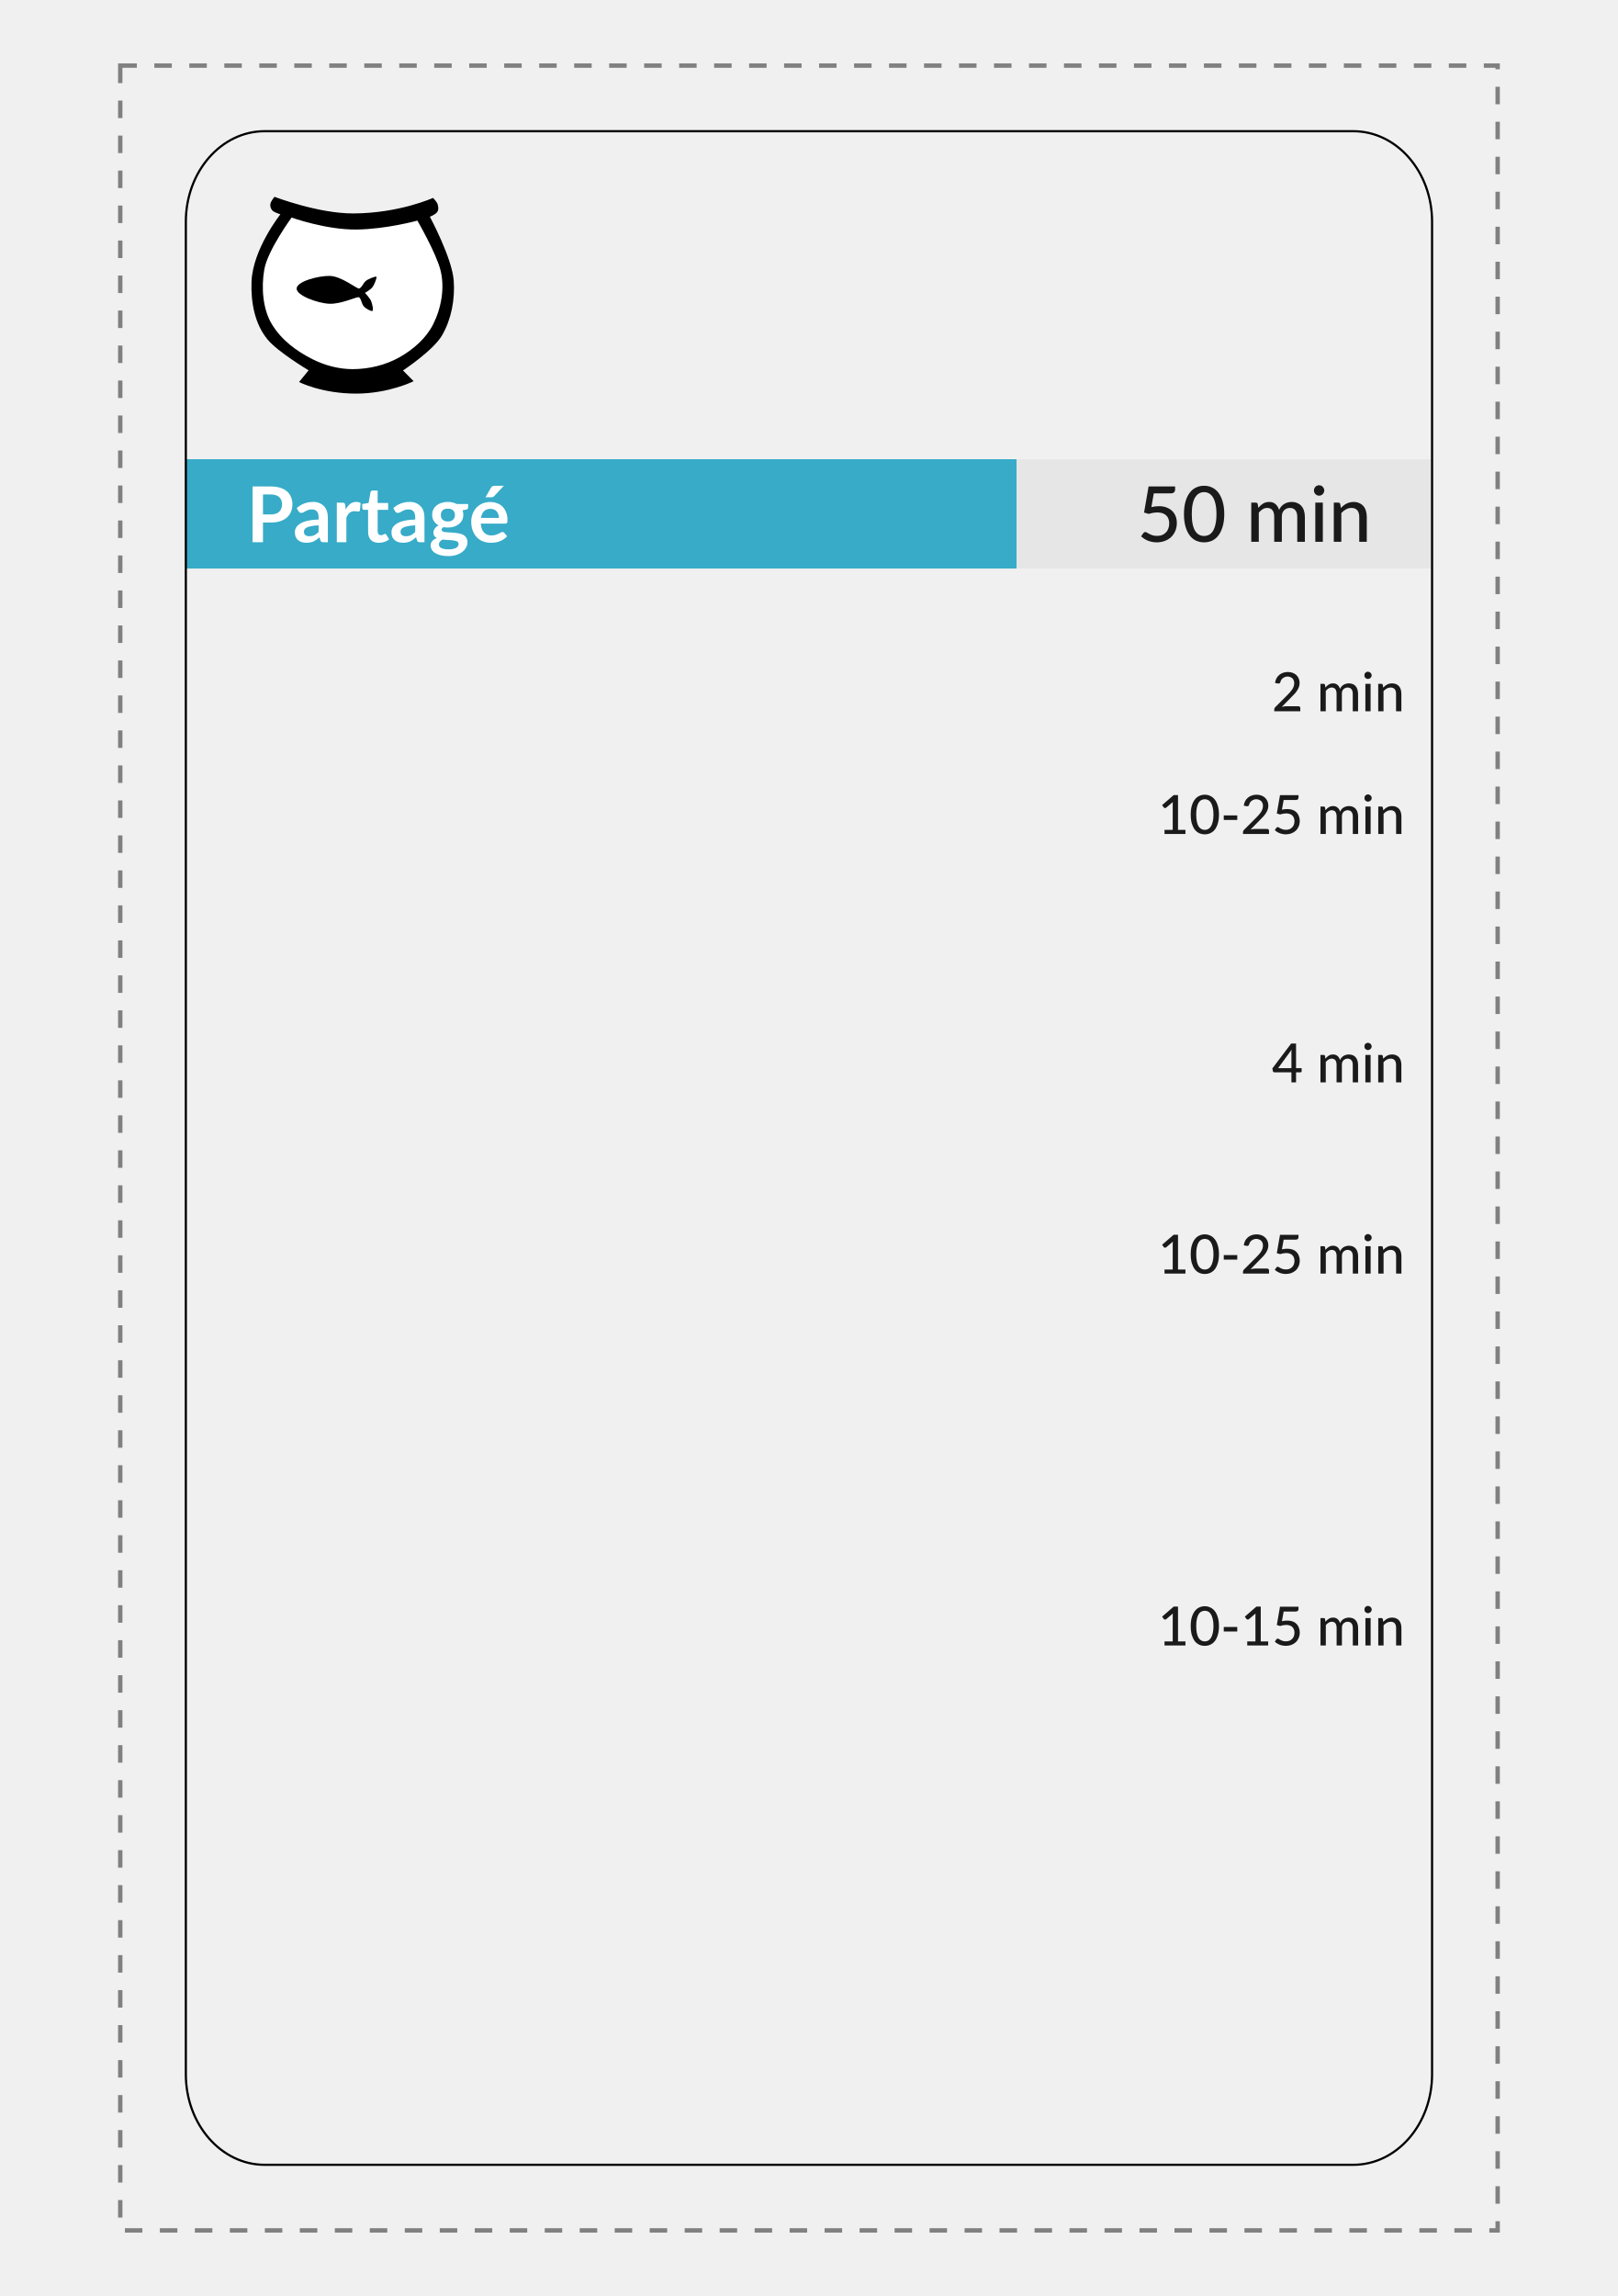
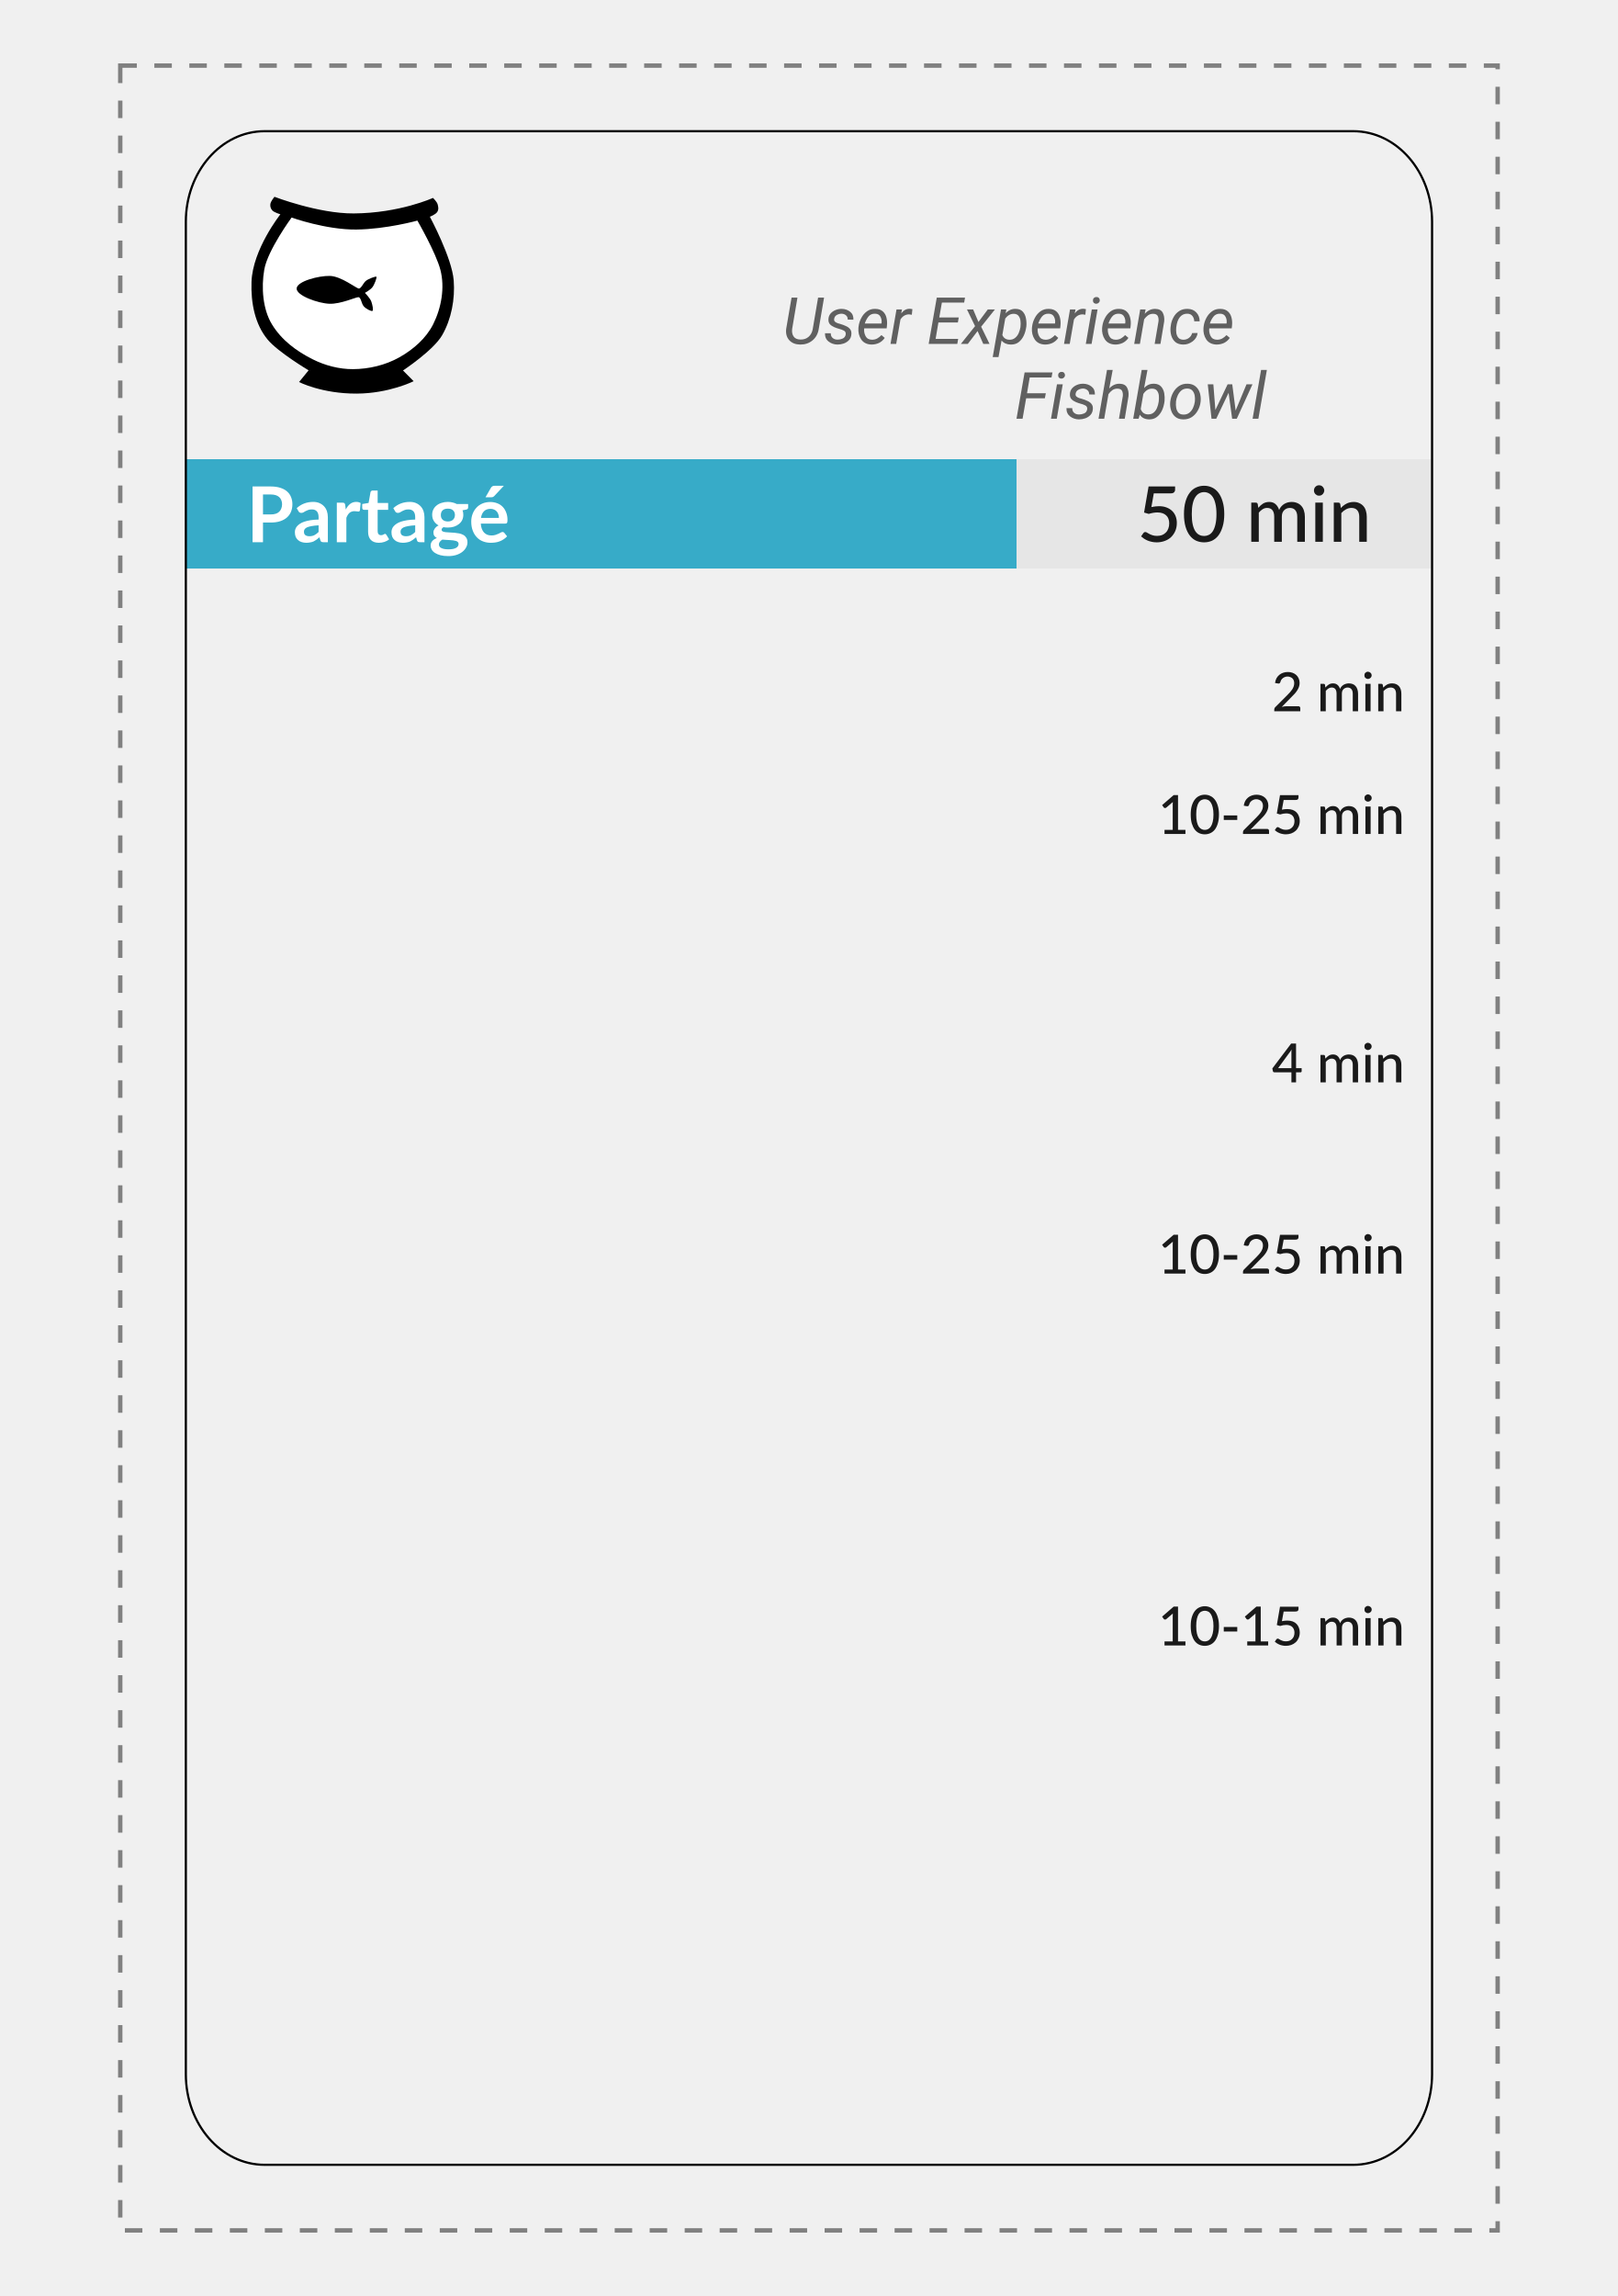
<svg xmlns="http://www.w3.org/2000/svg" xmlns:xlink="http://www.w3.org/1999/xlink" width="74mm" height="105mm" viewBox="0 0 262.205 372.047" id="svg2" version="1.1" enable-background="new">
  <defs id="defs4" />
  <g id="layer1" transform="translate(0,-680.315)" style="display:inline">
    <path style="fill:none;fill-rule:evenodd;stroke:#808080;stroke-width:0.709;stroke-linecap:butt;stroke-linejoin:miter;stroke-miterlimit:4;stroke-dasharray:2.835, 2.835;stroke-dashoffset:0;stroke-opacity:1" d="m 19.488,690.945 0,350.787 223.228,0 0,-350.787 z" id="path3350" transform="translate(4.3385302e-7,8.6660179e-6)" />
  </g>
  <g id="layer2" style="display:inline">
    <path style="fill:none;fill-opacity:1;stroke:none;stroke-width:0.709;stroke-miterlimit:4;stroke-dasharray:2.835, 2.835;stroke-dashoffset:0;stroke-opacity:1" d="m 42.884,21.259 c -7.071,0 -12.766,6.545 -12.766,14.674 l 0,38.477 201.969,0 0,-38.477 c 0,-8.129 -5.692,-14.674 -12.764,-14.674 l -176.439,0 z" id="rect4195-3" />
  </g>
  <g id="layer8" style="display:inline">
    <rect style="display:inline;fill:#37abc8;fill-opacity:1;stroke:none;stroke-width:1;stroke-miterlimit:4;stroke-dasharray:none;stroke-dashoffset:0;stroke-opacity:1" id="rect4178" width="134.646" height="17.717" x="30.118" y="74.409" />
    <text xml:space="preserve" style="font-style:normal;font-weight:normal;line-height:0%;font-family:sans-serif;letter-spacing:0px;word-spacing:0px;display:inline;fill:#000000;fill-opacity:1;stroke:none;stroke-width:1px;stroke-linecap:butt;stroke-linejoin:miter;stroke-opacity:1" x="39.935" y="87.861" id="text4180">
      <tspan id="tspan4182" x="39.935" y="87.861" style="font-style:normal;font-variant:normal;font-weight:bold;font-stretch:normal;font-size:12.5px;line-height:1.25;font-family:Lato;-inkscape-font-specification:'Lato Bold';fill:#ffffff">Partagé</tspan>
    </text>
    <rect y="74.409" x="164.764" height="17.717" width="67.323" id="rect4191" style="display:inline;fill:#e6e6e6;fill-opacity:1;stroke:none;stroke-width:1;stroke-miterlimit:4;stroke-dasharray:none;stroke-dashoffset:0;stroke-opacity:1" />
    <text xml:space="preserve" style="font-style:normal;font-weight:normal;line-height:0%;font-family:sans-serif;letter-spacing:0px;word-spacing:0px;fill:#1a1a1a;fill-opacity:1;stroke:none;stroke-width:1px;stroke-linecap:butt;stroke-linejoin:miter;stroke-opacity:1" x="184.268" y="87.79" id="text4193">
      <tspan id="tspan4195" x="184.268" y="87.79" style="font-style:normal;font-variant:normal;font-weight:500;font-stretch:normal;font-size:12.5px;line-height:1.25;font-family:Lato;-inkscape-font-specification:'Lato Medium';fill:#1a1a1a">50 min</tspan>
    </text>
  </g>
  <g id="layer7">
-     <path style="fill:none;fill-rule:evenodd;stroke:none;stroke-width:1px;stroke-linecap:butt;stroke-linejoin:miter;stroke-opacity:1" d="m 99.213,31.89 0,31.89 122.244,0 0,-31.89 z" id="path4300" />
+     <path style="fill:none;fill-rule:evenodd;stroke:none;stroke-width:1.104px;stroke-linecap:butt;stroke-linejoin:miter;stroke-opacity:1" d="m 72.494,31.89 v 31.89 H 221.457 v -31.89 z" id="path4300" />
    <flowRoot xml:space="preserve" style="font-style:normal;font-weight:normal;line-height:0.01%;font-family:sans-serif;text-align:end;letter-spacing:0px;word-spacing:0px;text-anchor:end;fill:#000000;fill-opacity:1;stroke:none;stroke-width:1px;stroke-linecap:butt;stroke-linejoin:miter;stroke-opacity:1" id="flowRoot4271" transform="translate(0,-0.8300646)">
      <flowRegion id="flowRegion4273">
        <use x="0" y="0" xlink:href="#path4300" id="use4275" width="100%" height="100%" />
      </flowRegion>
-       <flowPara style="font-style:normal;font-variant:normal;font-weight:bold;font-stretch:normal;font-size:13.375px;line-height:1.25;font-family:Roboto;-inkscape-font-specification:'Roboto Bold';text-align:end;text-anchor:end" id="flowPara4277">User Experience Fishbowl</flowPara>
+       <flowPara style="font-style:normal;font-variant:normal;font-weight:bold;font-stretch:normal;font-size:13.375px;line-height:1.25;font-family:Roboto;-inkscape-font-specification:'Roboto Bold';text-align:end;text-anchor:end" id="flowPara4277">Expérience Utilisateur</flowPara>
    </flowRoot>
+     <text xml:space="preserve" style="font-style:italic;font-variant:normal;font-weight:normal;font-stretch:normal;font-size:10.547px;line-height:1.15;font-family:Roboto;-inkscape-font-specification:'Roboto, Italic';font-variant-ligatures:normal;font-variant-caps:normal;font-variant-numeric:normal;font-variant-east-asian:normal;font-variation-settings:normal;text-align:end;direction:ltr;text-anchor:end;display:inline;vector-effect:none;fill:#000000;fill-opacity:0.6;stroke:none;stroke-width:0.938px;stroke-linecap:butt;stroke-linejoin:miter;stroke-miterlimit:4;stroke-dasharray:none;stroke-dashoffset:0;stroke-opacity:1;-inkscape-stroke:none;enable-background:new;stop-color:#000000" x="218.208" y="55.723" id="text2">
+       <tspan id="tspan2" x="218.208" y="55.723" style="text-align:end;text-anchor:end;stroke-width:0.938px">User Experience</tspan>
+       <tspan x="218.208" y="67.852" style="text-align:end;text-anchor:end;stroke-width:0.938px" id="tspan1">Fishbowl</tspan>
+     </text>
  </g>
  <g id="layer6" style="display:inline">
    <path style="fill:none;fill-rule:evenodd;stroke:none;stroke-width:1px;stroke-linecap:butt;stroke-linejoin:miter;stroke-opacity:1" d="m 40.748,31.89 0,31.89 53.15,0 0,-31.89 z" id="path4213" />
    <g transform="matrix(1.317897,0,0,1.317896,-218.8953,-235.3124)" id="layer24">
      <path id="path4771" d="m 202.869,225.524 c 0,0 2.8,1.438 7.078,1.422 4.008,-0.015 7.013,-1.525 7.013,-1.525 l -1.308,-1.319 c 0,0 3.734,-2.463 4.812,-4.333 1.146,-1.987 1.595,-4.444 1.424,-6.732 -0.209,-2.782 -2.935,-7.838 -2.935,-7.838 0,0 0.684,-0.256 0.899,-0.572 0.215,-0.316 0.144,-0.668 0.05,-0.981 -0.091,-0.302 -0.562,-0.761 -0.562,-0.761 0,0 -4.103,1.874 -9.755,1.91 -4.346,0.028 -9.739,-2.047 -9.739,-2.047 0,0 -0.467,0.555 -0.505,0.895 -0.03,0.264 0.014,0.511 0.225,0.766 0.212,0.255 1.006,0.494 1.006,0.494 0,0 -3.409,4.3 -3.548,8.306 -0.089,2.561 0.407,5.199 1.986,7.099 1.283,1.543 5.034,3.777 5.034,3.777 z" style="fill:#000000;fill-opacity:1;stroke:none;stroke-width:0.265px;stroke-linecap:butt;stroke-linejoin:miter;stroke-opacity:1" />
      <path id="path4769" d="m 201.951,205.301 c 0,0 4.24,1.516 7.963,1.473 3.704,-0.043 7.507,-1.099 7.507,-1.099 0,0 2.281,3.948 2.83,6.057 0.567,2.177 0.119,4.678 -0.889,6.688 -0.869,1.735 -2.471,3.119 -4.163,4.069 -1.711,0.961 -3.744,1.442 -5.706,1.45 -1.702,0.007 -3.438,-0.452 -4.958,-1.216 -1.956,-0.983 -3.801,-2.321 -5.005,-4.303 -1.119,-1.842 -1.326,-4.502 -0.935,-6.735 0.414,-2.368 3.356,-6.384 3.356,-6.384 z" style="fill:#ffffff;fill-opacity:1;stroke:none;stroke-width:0.265px;stroke-linecap:butt;stroke-linejoin:miter;stroke-opacity:1" />
      <path id="path4773" d="m 202.572,214.015 c 0.052,-0.881 2.698,-1.569 4.085,-1.538 1.386,0.031 3.271,1.536 3.555,1.554 0.285,0.019 0.546,-0.66 0.852,-0.926 0.305,-0.266 1.222,-0.604 1.315,-0.529 0.093,0.074 -0.232,0.958 -0.488,1.29 -0.256,0.332 -0.918,0.695 -0.918,0.695 0,0 0.635,0.662 0.777,1.05 0.142,0.388 0.285,1.078 0.149,1.166 -0.136,0.088 -0.829,-0.255 -1.1,-0.596 -0.271,-0.341 -0.316,-1.086 -0.636,-1.09 -0.32,-0.005 -2.156,0.853 -3.539,0.81 -1.383,-0.043 -4.103,-1.004 -4.051,-1.885 z" style="fill:#000000;fill-opacity:1;stroke:none;stroke-width:0.265px;stroke-linecap:butt;stroke-linejoin:miter;stroke-opacity:1" />
    </g>
  </g>
  <g id="layer5" style="display:inline">
    <rect style="fill:none;fill-opacity:1;stroke:#000000;stroke-width:0.354;stroke-miterlimit:4;stroke-dasharray:none;stroke-dashoffset:0;stroke-opacity:1" id="rect4187" width="201.969" height="329.528" x="30.118" y="21.26" ry="14.674" rx="12.764" />
  </g>
  <g id="layer9">
    <path style="fill:none;fill-rule:evenodd;stroke:none;stroke-width:1.087px;stroke-linecap:butt;stroke-linejoin:miter;stroke-opacity:1" d="M 35.592,97.6 V 343.439 H 199.252 V 97.6 H 35.592" id="path4245" />
    <flowRoot xml:space="preserve" style="font-style:normal;font-weight:normal;line-height:0.85;font-family:sans-serif;letter-spacing:0px;word-spacing:0px;fill:#000000;fill-opacity:1;stroke:none;stroke-width:1px;stroke-linecap:butt;stroke-linejoin:miter;stroke-opacity:1" id="flowRoot4251" transform="translate(0,-1.875)">
      <flowRegion id="flowRegion4253" style="line-height:0.85">
        <use x="0" y="0" xlink:href="#path4245" id="use4255" width="100%" height="100%" />
      </flowRegion>
      <flowPara id="flowPara4257" style="font-style:normal;font-variant:normal;font-weight:bold;font-stretch:normal;font-size:8.75px;line-height:0.85;font-family:Roboto;-inkscape-font-specification:'Roboto Bold';fill:#999999;fill-opacity:1">Etapes</flowPara>
      <flowPara style="font-style:normal;font-variant:normal;font-weight:normal;font-stretch:normal;font-size:8.75px;line-height:0.85;font-family:Lato;-inkscape-font-specification:Lato;fill:#1a1a1a" id="flowPara4399">Expliquer la configuration et les étapes</flowPara>
      <flowPara style="font-style:normal;font-variant:normal;font-weight:normal;font-stretch:normal;font-size:8.75px;line-height:0.85;font-family:Lato;-inkscape-font-specification:Lato;fill:#1a1a1a" id="flowPara4273"> </flowPara>
      <flowPara style="font-style:normal;font-variant:normal;font-weight:normal;font-stretch:normal;font-size:8.75px;line-height:0.85;font-family:Lato;-inkscape-font-specification:Lato;fill:#1a1a1a" id="flowPara4275">Les conversations du cercle intérieur se poursuivent jusqu'à ce qu'elles se terminent d'elles-mêmes.</flowPara>
      <flowPara style="font-style:normal;font-variant:normal;font-weight:normal;font-stretch:normal;font-size:8.75px;line-height:0.85;font-family:Lato;-inkscape-font-specification:Lato;fill:#1a1a1a" id="flowPara4278"> </flowPara>
      <flowPara style="font-style:normal;font-variant:normal;font-weight:normal;font-stretch:normal;font-size:8.75px;line-height:0.85;font-family:Lato;-inkscape-font-specification:Lato;fill:#1a1a1a;fill-opacity:1" id="flowPara4419">Les groupes du cercle extérieur formulent des observations et des questions</flowPara>
      <flowPara style="font-style:normal;font-variant:normal;font-weight:normal;font-stretch:normal;font-size:8.75px;line-height:0.85;font-family:Lato;-inkscape-font-specification:Lato;fill:#1a1a1a;fill-opacity:1" id="flowPara4286"> </flowPara>
      <flowPara style="font-style:normal;font-variant:normal;font-weight:normal;font-stretch:normal;font-size:8.75px;line-height:0.85;font-family:Lato;-inkscape-font-specification:Lato;fill:#1a1a1a;fill-opacity:1" id="flowPara4288">Les questions soumises au cercle </flowPara>
      <flowPara style="font-style:normal;font-variant:normal;font-weight:normal;font-stretch:normal;font-size:8.75px;line-height:0.85;font-family:Lato;-inkscape-font-specification:Lato;fill:#1a1a1a;fill-opacity:1" id="flowPara1">intérieur reçoivent une réponse. L'interaction entre le cercle intérieur et le cercle extérieur se poursuit en fonction des besoins.</flowPara>
      <flowPara style="font-style:normal;font-variant:normal;font-weight:normal;font-stretch:normal;font-size:8.75px;line-height:0.85;font-family:Lato;-inkscape-font-specification:Lato;fill:#1a1a1a;fill-opacity:1" id="flowPara4290"> </flowPara>
      <flowPara style="font-style:normal;font-variant:normal;font-weight:normal;font-stretch:normal;font-size:8.75px;line-height:0.85;font-family:Lato;-inkscape-font-specification:Lato;fill:#1a1a1a;fill-opacity:1" id="flowPara4292">Debrief using What? So What?</flowPara>
      <flowPara style="font-style:normal;font-variant:normal;font-weight:normal;font-stretch:normal;font-size:8.75px;line-height:0.85;font-family:Lato;-inkscape-font-specification:Lato;fill:#1a1a1a;fill-opacity:1" id="flowPara4316">Now What? and ask:</flowPara>
      <flowPara style="font-style:normal;font-variant:normal;font-weight:normal;font-stretch:normal;font-size:8.75px;line-height:0.85;font-family:Lato;-inkscape-font-specification:Lato;fill:#1a1a1a;fill-opacity:1" id="flowPara4298">"Qu'est-ce qui semble possible maintenant ?"</flowPara>
    </flowRoot>
  </g>
  <g id="layer4" style="display:inline">
    <text id="text4227" y="115.249" x="206.122" style="font-style:normal;font-weight:normal;line-height:0%;font-family:sans-serif;letter-spacing:0px;word-spacing:0px;fill:#1a1a1a;fill-opacity:1;stroke:none;stroke-width:1px;stroke-linecap:butt;stroke-linejoin:miter;stroke-opacity:1" xml:space="preserve">
      <tspan style="font-style:normal;font-variant:normal;font-weight:500;font-stretch:normal;font-size:8.75px;line-height:1.25;font-family:Lato;-inkscape-font-specification:'Lato Medium';fill:#1a1a1a" y="115.249" x="206.122" id="tspan4229">2 min</tspan>
    </text>
    <text id="text4231" y="135.132" x="187.648" style="font-style:normal;font-weight:normal;line-height:0%;font-family:sans-serif;letter-spacing:0px;word-spacing:0px;fill:#1a1a1a;fill-opacity:1;stroke:none;stroke-width:1px;stroke-linecap:butt;stroke-linejoin:miter;stroke-opacity:1" xml:space="preserve">
      <tspan style="font-style:normal;font-variant:normal;font-weight:500;font-stretch:normal;font-size:8.75px;line-height:1.25;font-family:Lato;-inkscape-font-specification:'Lato Medium';fill:#1a1a1a" y="135.132" x="187.648" id="tspan4233">10-25 min</tspan>
    </text>
    <path style="fill:none;fill-rule:evenodd;stroke:none;stroke-width:1px;stroke-linecap:butt;stroke-linejoin:miter;stroke-opacity:1" d="m 194.882,102.756 v 237.402 h 26.575 V 102.756 Z" id="path4239" />
    <text xml:space="preserve" style="font-style:normal;font-weight:normal;line-height:0%;font-family:sans-serif;letter-spacing:0px;word-spacing:0px;fill:#1a1a1a;fill-opacity:1;stroke:none;stroke-width:1px;stroke-linecap:butt;stroke-linejoin:miter;stroke-opacity:1" x="206.122" y="175.382" id="text4304">
      <tspan id="tspan4306" x="206.122" y="175.382" style="font-style:normal;font-variant:normal;font-weight:500;font-stretch:normal;font-size:8.75px;line-height:1.25;font-family:Lato;-inkscape-font-specification:'Lato Medium';fill:#1a1a1a">4 min</tspan>
    </text>
    <text xml:space="preserve" style="font-style:normal;font-weight:normal;line-height:0%;font-family:sans-serif;letter-spacing:0px;word-spacing:0px;fill:#1a1a1a;fill-opacity:1;stroke:none;stroke-width:1px;stroke-linecap:butt;stroke-linejoin:miter;stroke-opacity:1" x="187.648" y="206.376" id="text4308">
      <tspan id="tspan4310" x="187.648" y="206.376" style="font-style:normal;font-variant:normal;font-weight:500;font-stretch:normal;font-size:8.75px;line-height:1.25;font-family:Lato;-inkscape-font-specification:'Lato Medium';fill:#1a1a1a">10-25 min</tspan>
    </text>
    <text id="text4312" y="266.632" x="187.648" style="font-style:normal;font-weight:normal;line-height:0%;font-family:sans-serif;letter-spacing:0px;word-spacing:0px;fill:#1a1a1a;fill-opacity:1;stroke:none;stroke-width:1px;stroke-linecap:butt;stroke-linejoin:miter;stroke-opacity:1" xml:space="preserve">
      <tspan style="font-style:normal;font-variant:normal;font-weight:500;font-stretch:normal;font-size:8.75px;line-height:1.25;font-family:Lato;-inkscape-font-specification:'Lato Medium';fill:#1a1a1a" y="266.632" x="187.648" id="tspan4314">10-15 min</tspan>
    </text>
  </g>
  <g id="layer10" style="display:inline">
    <path style="fill:none;fill-rule:evenodd;stroke:none;stroke-width:1px;stroke-linecap:butt;stroke-linejoin:miter;stroke-opacity:1" d="m 40.748,269.282 v 70.876 H 221.457 v -70.876 z" id="path4343" />
    <flowRoot xml:space="preserve" style="font-style:normal;font-weight:normal;line-height:0.01%;font-family:sans-serif;letter-spacing:0px;word-spacing:0px;fill:#000000;fill-opacity:1;stroke:none;stroke-width:1px;stroke-linecap:butt;stroke-linejoin:miter;stroke-opacity:1" id="flowRoot4351" transform="translate(-5.625,34.1875)">
      <flowRegion id="flowRegion4353">
        <use x="0" y="0" xlink:href="#path4343" id="use4355" width="100%" height="100%" />
      </flowRegion>
      <flowPara id="flowPara4357" style="font-style:normal;font-variant:normal;font-weight:bold;font-stretch:normal;font-size:8.75px;line-height:1.25;font-family:Roboto;-inkscape-font-specification:'Roboto Bold';fill:#999999;fill-opacity:1">Fonctionne Avec</flowPara>
      <flowPara id="flowPara4359" style="font-style:normal;font-variant:normal;font-weight:normal;font-stretch:normal;font-size:8.75px;line-height:1.25;font-family:Lato;-inkscape-font-specification:Lato;fill:#1a1a1a">Improv Prototyping, 25/10 Crowd Sourcing, Ecocycle Planning, Simple Ethnography, Shift &amp; Share</flowPara>
    </flowRoot>
  </g>
</svg>
